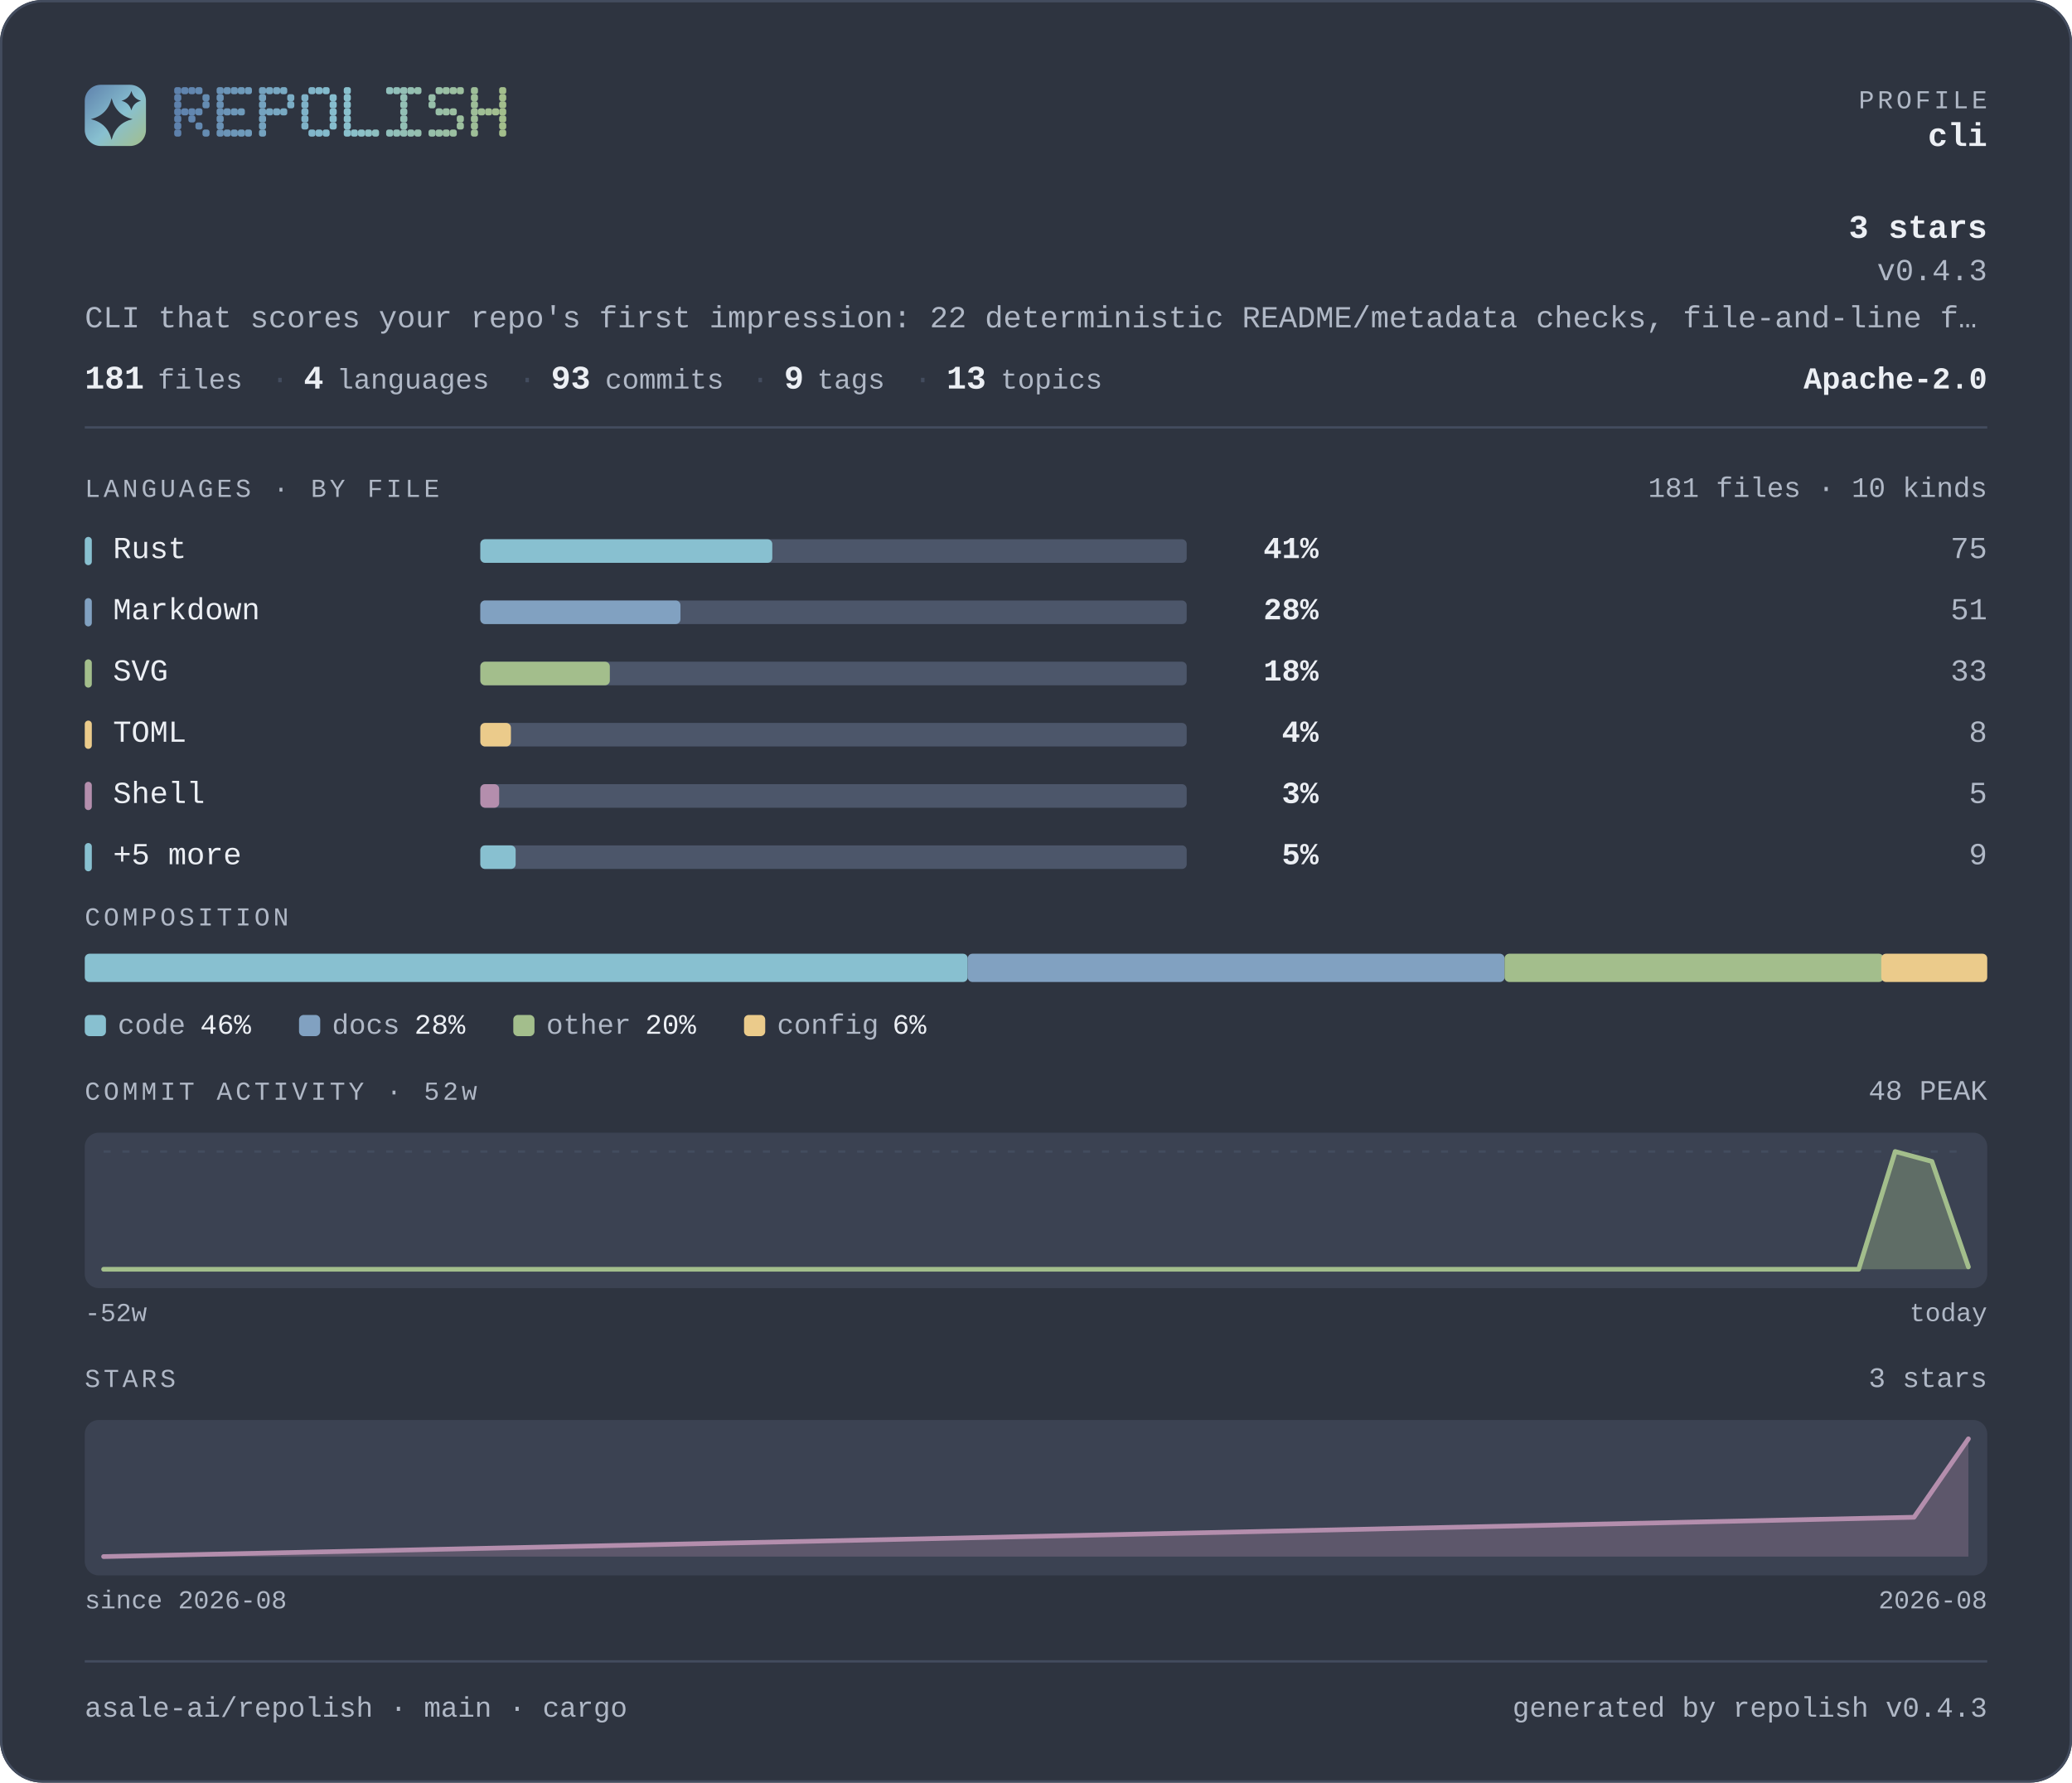
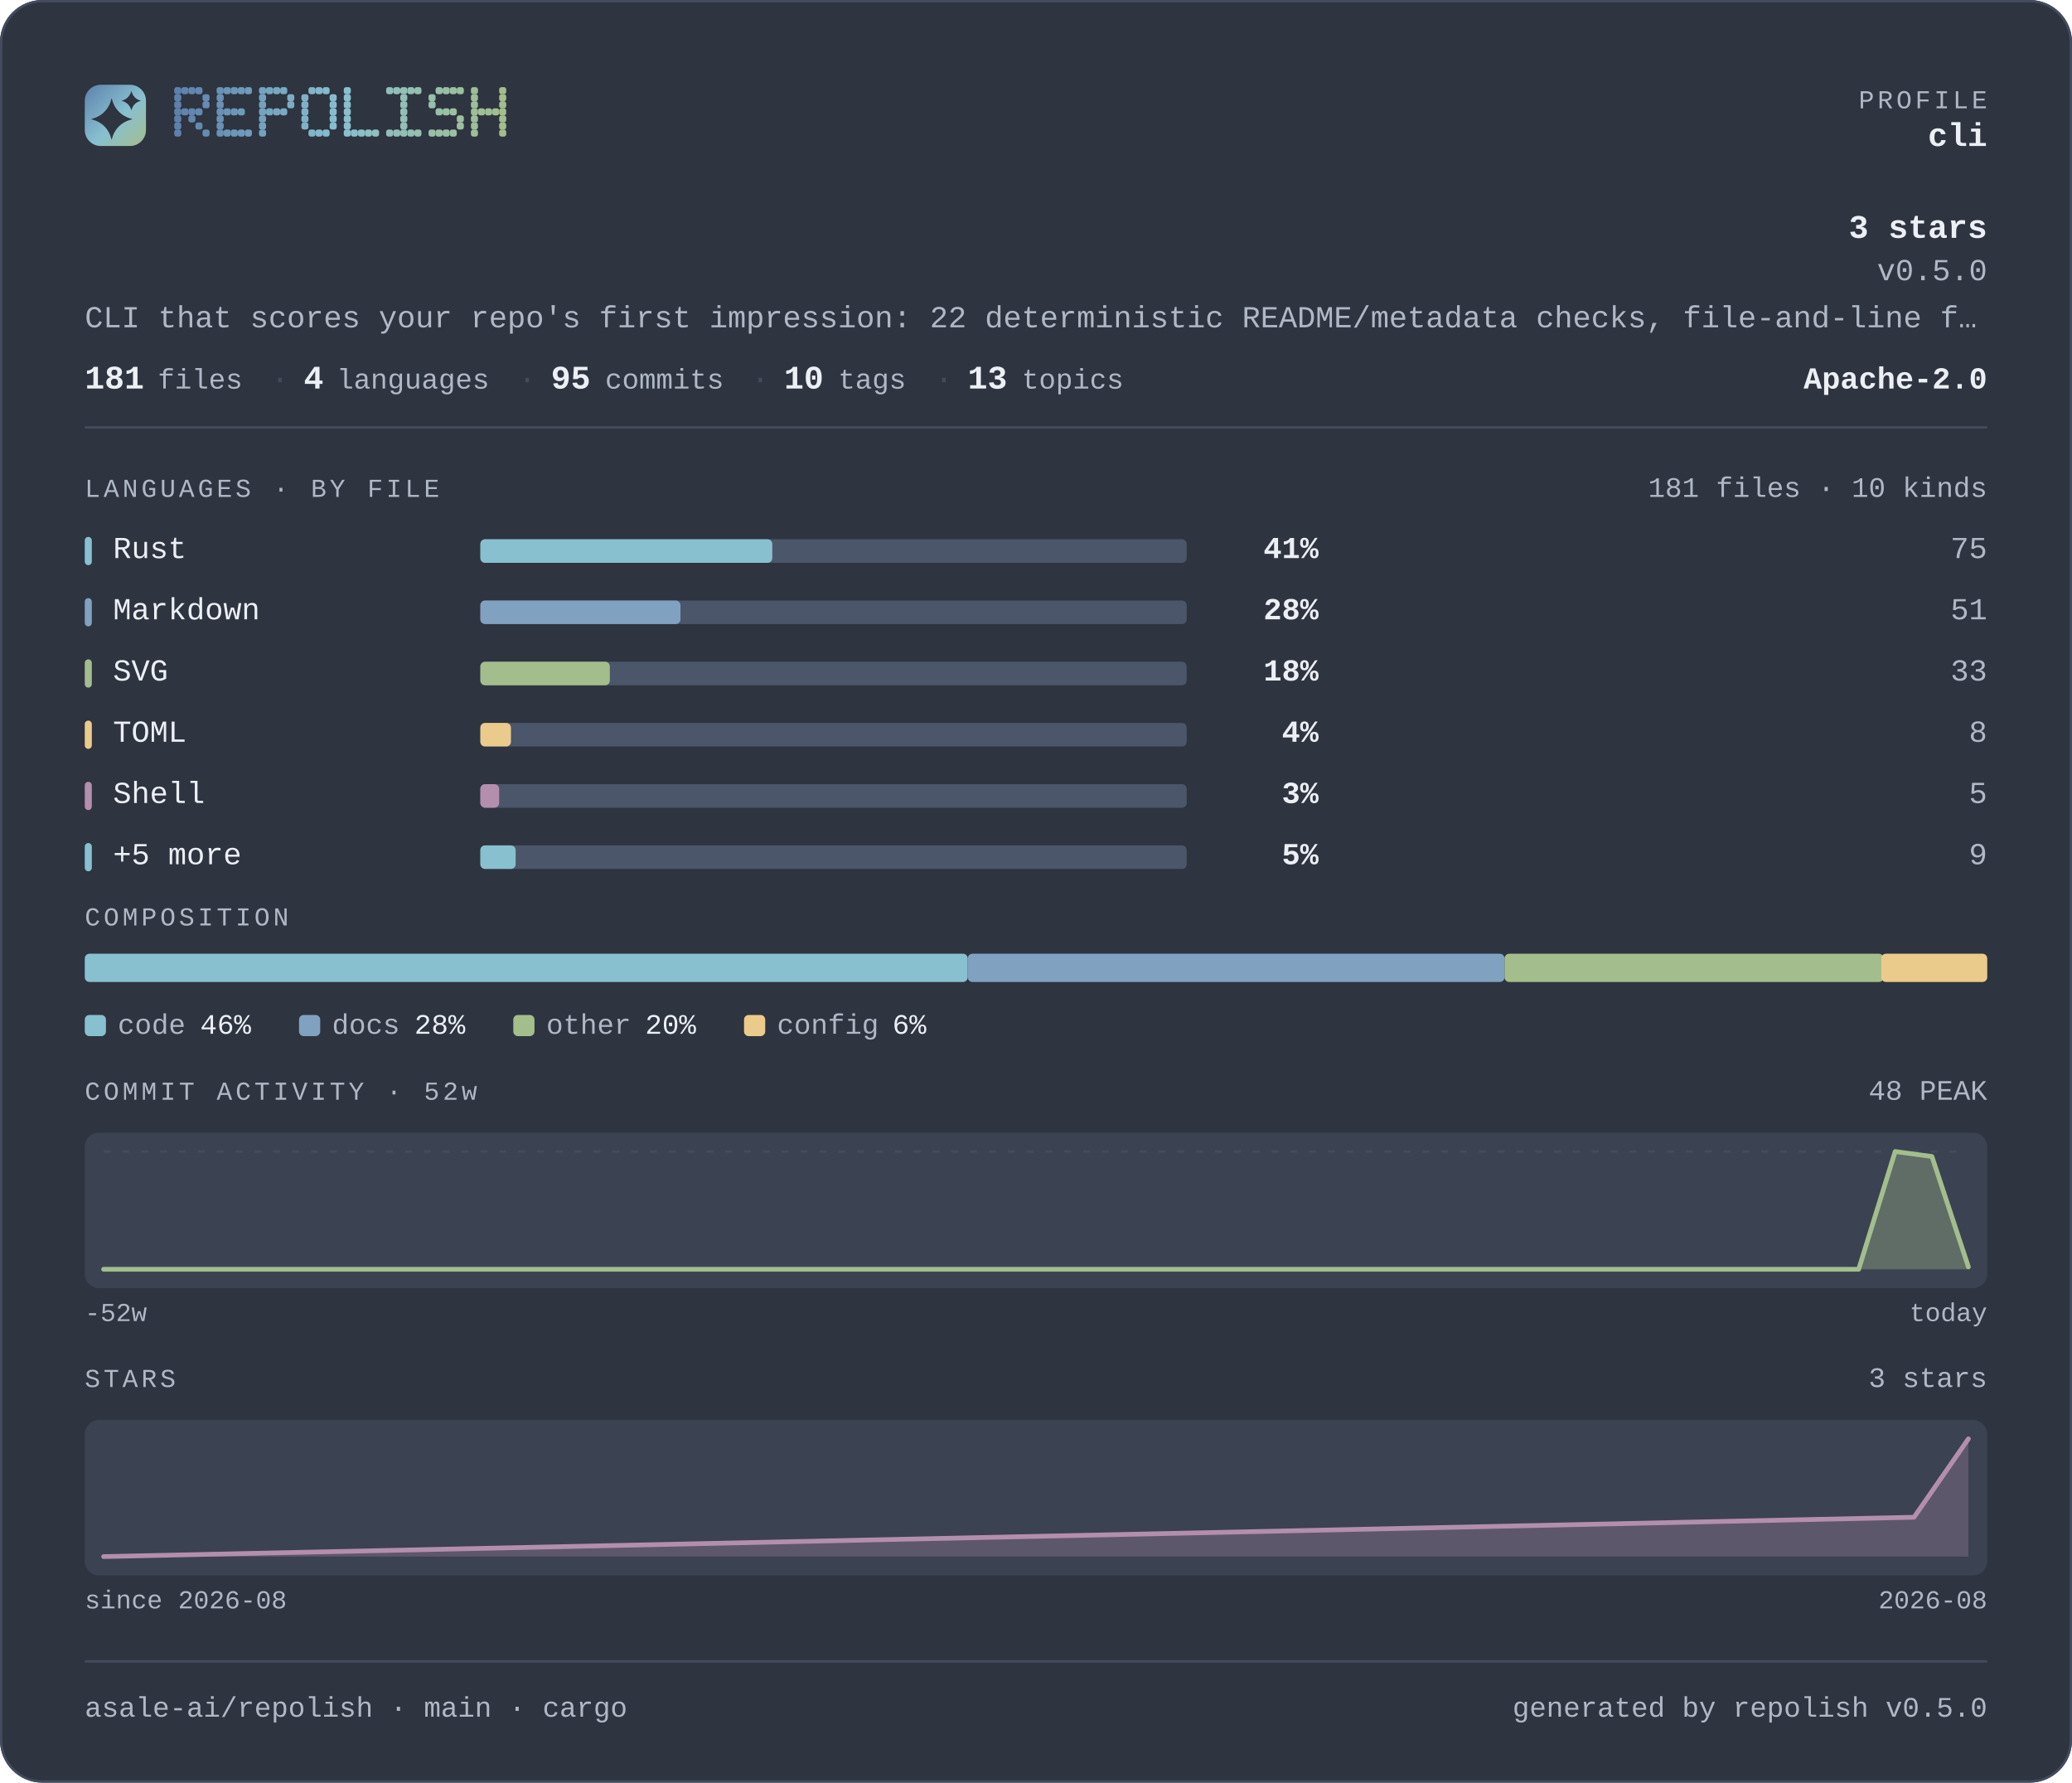
<svg xmlns="http://www.w3.org/2000/svg" width="880" height="757" viewBox="0 0 880 757" lang="en" role="img" aria-label="asale-ai/repolish — repository overview">
  <defs>
    <linearGradient id="brand" x1="0" y1="0" x2="1" y2="1">
      <stop offset="0" stop-color="#5e81ac" />
      <stop offset="0.55" stop-color="#88c0d0" />
      <stop offset="1" stop-color="#a3be8c" />
    </linearGradient>
  </defs>
  <style>
    .t { font-family: ui-monospace, SFMono-Regular, "SF Mono", Menlo, Consolas, "Liberation Mono", "Noto Sans Mono CJK SC", "Noto Sans Mono CJK JP", "Microsoft YaHei", "Hiragino Sans", "Yu Gothic", monospace; }
  </style>
  <rect x="0" y="0" width="880" height="757" rx="18.0" fill="#2e3440" />
  <rect x="0.5" y="0.5" width="879" height="756" rx="17.5" fill="none" stroke="#434c5e" />
  <rect x="36" y="36" width="26" height="26" rx="6.8" fill="url(#brand)" />
  <path d="M47.4 41.7Q49.2 48.8 56.3 50.6Q49.2 52.3 47.4 59.4Q45.7 52.3 38.6 50.6Q45.7 48.8 47.4 41.7Z" fill="#2e3440" />
  <path d="M55.8 38.6Q56.6 41.9 59.9 42.8Q56.6 43.6 55.8 46.9Q54.9 43.6 51.6 42.8Q54.9 41.9 55.8 38.6Z" fill="#2e3440" />
  <g fill="#5e81ac">
    <rect x="74" y="37" width="3" height="3" rx="1" />
    <rect x="74" y="40" width="3" height="3" rx="1" />
    <rect x="74" y="43" width="3" height="3" rx="1" />
    <rect x="74" y="46" width="3" height="3" rx="1" />
    <rect x="74" y="49" width="3" height="3" rx="1" />
    <rect x="74" y="52" width="3" height="3" rx="1" />
    <rect x="74" y="55" width="3" height="3" rx="1" />
  </g>
  <g fill="#6084ae">
    <rect x="77" y="37" width="3" height="3" rx="1" />
    <rect x="77" y="46" width="3" height="3" rx="1" />
  </g>
  <g fill="#6286af">
    <rect x="80" y="37" width="3" height="3" rx="1" />
    <rect x="80" y="46" width="3" height="3" rx="1" />
    <rect x="80" y="49" width="3" height="3" rx="1" />
  </g>
  <g fill="#6389b1">
    <rect x="83" y="37" width="3" height="3" rx="1" />
    <rect x="83" y="46" width="3" height="3" rx="1" />
    <rect x="83" y="52" width="3" height="3" rx="1" />
  </g>
  <g fill="#658cb2">
    <rect x="86" y="40" width="3" height="3" rx="1" />
    <rect x="86" y="43" width="3" height="3" rx="1" />
    <rect x="86" y="55" width="3" height="3" rx="1" />
  </g>
  <g fill="#6991b5">
    <rect x="92" y="37" width="3" height="3" rx="1" />
    <rect x="92" y="40" width="3" height="3" rx="1" />
    <rect x="92" y="43" width="3" height="3" rx="1" />
    <rect x="92" y="46" width="3" height="3" rx="1" />
    <rect x="92" y="49" width="3" height="3" rx="1" />
    <rect x="92" y="52" width="3" height="3" rx="1" />
    <rect x="92" y="55" width="3" height="3" rx="1" />
  </g>
  <g fill="#6b94b7">
    <rect x="95" y="37" width="3" height="3" rx="1" />
    <rect x="95" y="46" width="3" height="3" rx="1" />
    <rect x="95" y="55" width="3" height="3" rx="1" />
  </g>
  <g fill="#6d97b9">
    <rect x="98" y="37" width="3" height="3" rx="1" />
    <rect x="98" y="46" width="3" height="3" rx="1" />
    <rect x="98" y="55" width="3" height="3" rx="1" />
  </g>
  <g fill="#6e9aba">
    <rect x="101" y="37" width="3" height="3" rx="1" />
    <rect x="101" y="46" width="3" height="3" rx="1" />
    <rect x="101" y="55" width="3" height="3" rx="1" />
  </g>
  <g fill="#709cbc">
    <rect x="104" y="37" width="3" height="3" rx="1" />
    <rect x="104" y="55" width="3" height="3" rx="1" />
  </g>
  <g fill="#74a2bf">
    <rect x="110" y="37" width="3" height="3" rx="1" />
    <rect x="110" y="40" width="3" height="3" rx="1" />
    <rect x="110" y="43" width="3" height="3" rx="1" />
    <rect x="110" y="46" width="3" height="3" rx="1" />
    <rect x="110" y="49" width="3" height="3" rx="1" />
    <rect x="110" y="52" width="3" height="3" rx="1" />
    <rect x="110" y="55" width="3" height="3" rx="1" />
  </g>
  <g fill="#76a5c0">
    <rect x="113" y="37" width="3" height="3" rx="1" />
    <rect x="113" y="46" width="3" height="3" rx="1" />
  </g>
  <g fill="#78a7c2">
    <rect x="116" y="37" width="3" height="3" rx="1" />
    <rect x="116" y="46" width="3" height="3" rx="1" />
  </g>
  <g fill="#79aac3">
    <rect x="119" y="37" width="3" height="3" rx="1" />
    <rect x="119" y="46" width="3" height="3" rx="1" />
  </g>
  <g fill="#7badc5">
    <rect x="122" y="40" width="3" height="3" rx="1" />
    <rect x="122" y="43" width="3" height="3" rx="1" />
  </g>
  <g fill="#7fb2c8">
    <rect x="128" y="40" width="3" height="3" rx="1" />
    <rect x="128" y="43" width="3" height="3" rx="1" />
    <rect x="128" y="46" width="3" height="3" rx="1" />
    <rect x="128" y="49" width="3" height="3" rx="1" />
    <rect x="128" y="52" width="3" height="3" rx="1" />
  </g>
  <g fill="#81b5ca">
    <rect x="131" y="37" width="3" height="3" rx="1" />
    <rect x="131" y="55" width="3" height="3" rx="1" />
  </g>
  <g fill="#83b8cb">
    <rect x="134" y="37" width="3" height="3" rx="1" />
    <rect x="134" y="55" width="3" height="3" rx="1" />
  </g>
  <g fill="#84bbcd">
    <rect x="137" y="37" width="3" height="3" rx="1" />
    <rect x="137" y="55" width="3" height="3" rx="1" />
  </g>
  <g fill="#86bdce">
    <rect x="140" y="40" width="3" height="3" rx="1" />
    <rect x="140" y="43" width="3" height="3" rx="1" />
    <rect x="140" y="46" width="3" height="3" rx="1" />
    <rect x="140" y="49" width="3" height="3" rx="1" />
    <rect x="140" y="52" width="3" height="3" rx="1" />
  </g>
  <g fill="#89c0cd">
    <rect x="146" y="37" width="3" height="3" rx="1" />
    <rect x="146" y="40" width="3" height="3" rx="1" />
    <rect x="146" y="43" width="3" height="3" rx="1" />
    <rect x="146" y="46" width="3" height="3" rx="1" />
    <rect x="146" y="49" width="3" height="3" rx="1" />
    <rect x="146" y="52" width="3" height="3" rx="1" />
    <rect x="146" y="55" width="3" height="3" rx="1" />
  </g>
  <g fill="#8ac0ca">
    <rect x="149" y="55" width="3" height="3" rx="1" />
  </g>
  <g fill="#8cc0c7">
    <rect x="152" y="55" width="3" height="3" rx="1" />
  </g>
  <g fill="#8dc0c4">
    <rect x="155" y="55" width="3" height="3" rx="1" />
  </g>
  <g fill="#8ec0c1">
    <rect x="158" y="55" width="3" height="3" rx="1" />
  </g>
  <g fill="#90bfbb">
    <rect x="164" y="37" width="3" height="3" rx="1" />
    <rect x="164" y="55" width="3" height="3" rx="1" />
  </g>
  <g fill="#91bfb8">
    <rect x="167" y="37" width="3" height="3" rx="1" />
    <rect x="167" y="55" width="3" height="3" rx="1" />
  </g>
  <g fill="#93bfb5">
    <rect x="170" y="37" width="3" height="3" rx="1" />
    <rect x="170" y="40" width="3" height="3" rx="1" />
    <rect x="170" y="43" width="3" height="3" rx="1" />
    <rect x="170" y="46" width="3" height="3" rx="1" />
    <rect x="170" y="49" width="3" height="3" rx="1" />
    <rect x="170" y="52" width="3" height="3" rx="1" />
    <rect x="170" y="55" width="3" height="3" rx="1" />
  </g>
  <g fill="#94bfb2">
    <rect x="173" y="37" width="3" height="3" rx="1" />
    <rect x="173" y="55" width="3" height="3" rx="1" />
  </g>
  <g fill="#95bfaf">
    <rect x="176" y="37" width="3" height="3" rx="1" />
    <rect x="176" y="55" width="3" height="3" rx="1" />
  </g>
  <g fill="#97bfaa">
    <rect x="182" y="40" width="3" height="3" rx="1" />
    <rect x="182" y="43" width="3" height="3" rx="1" />
    <rect x="182" y="55" width="3" height="3" rx="1" />
  </g>
  <g fill="#98bfa7">
    <rect x="185" y="37" width="3" height="3" rx="1" />
    <rect x="185" y="46" width="3" height="3" rx="1" />
    <rect x="185" y="55" width="3" height="3" rx="1" />
  </g>
  <g fill="#9abfa4">
    <rect x="188" y="37" width="3" height="3" rx="1" />
    <rect x="188" y="46" width="3" height="3" rx="1" />
    <rect x="188" y="55" width="3" height="3" rx="1" />
  </g>
  <g fill="#9bbfa1">
    <rect x="191" y="37" width="3" height="3" rx="1" />
    <rect x="191" y="46" width="3" height="3" rx="1" />
    <rect x="191" y="55" width="3" height="3" rx="1" />
  </g>
  <g fill="#9cbf9e">
    <rect x="194" y="37" width="3" height="3" rx="1" />
    <rect x="194" y="49" width="3" height="3" rx="1" />
    <rect x="194" y="52" width="3" height="3" rx="1" />
  </g>
  <g fill="#9ebe98">
    <rect x="200" y="37" width="3" height="3" rx="1" />
    <rect x="200" y="40" width="3" height="3" rx="1" />
    <rect x="200" y="43" width="3" height="3" rx="1" />
    <rect x="200" y="46" width="3" height="3" rx="1" />
    <rect x="200" y="49" width="3" height="3" rx="1" />
    <rect x="200" y="52" width="3" height="3" rx="1" />
    <rect x="200" y="55" width="3" height="3" rx="1" />
  </g>
  <g fill="#9fbe95">
    <rect x="203" y="46" width="3" height="3" rx="1" />
  </g>
  <g fill="#a1be92">
    <rect x="206" y="46" width="3" height="3" rx="1" />
  </g>
  <g fill="#a2be8f">
    <rect x="209" y="46" width="3" height="3" rx="1" />
  </g>
  <g fill="#a3be8c">
    <rect x="212" y="37" width="3" height="3" rx="1" />
    <rect x="212" y="40" width="3" height="3" rx="1" />
    <rect x="212" y="43" width="3" height="3" rx="1" />
    <rect x="212" y="46" width="3" height="3" rx="1" />
    <rect x="212" y="49" width="3" height="3" rx="1" />
    <rect x="212" y="52" width="3" height="3" rx="1" />
    <rect x="212" y="55" width="3" height="3" rx="1" />
  </g>
  <text class="t" x="844" y="46" font-size="11" fill="#b0b8c6" text-anchor="end" letter-spacing="1.4">PROFILE</text>
  <text class="t" x="844" y="62" font-size="14" fill="#eceff4" text-anchor="end" font-weight="700">cli</text>
  <text class="t" x="844" y="101" font-size="14" fill="#eceff4" text-anchor="end" font-weight="700">3 stars</text>
-   <text class="t" x="844" y="119" font-size="13" fill="#b0b8c6" text-anchor="end">v0.4.3</text>
+   <text class="t" x="844" y="119" font-size="13" fill="#b0b8c6" text-anchor="end">v0.5.0</text>
  <text class="t" x="36" y="139" font-size="13" fill="#b0b8c6" text-anchor="start">CLI that scores your repo's first impression: 22 deterministic README/metadata checks, file-and-line f…</text>
  <text class="t" x="36" y="165" font-size="14" fill="#eceff4" text-anchor="start" font-weight="700">181</text>
  <text class="t" x="67" y="165" font-size="12" fill="#b0b8c6" text-anchor="start">files</text>
  <text class="t" x="115" y="165" font-size="13" fill="#434c5e" text-anchor="start">·</text>
  <text class="t" x="129" y="165" font-size="14" fill="#eceff4" text-anchor="start" font-weight="700">4</text>
  <text class="t" x="143" y="165" font-size="12" fill="#b0b8c6" text-anchor="start">languages</text>
  <text class="t" x="220" y="165" font-size="13" fill="#434c5e" text-anchor="start">·</text>
-   <text class="t" x="234" y="165" font-size="14" fill="#eceff4" text-anchor="start" font-weight="700">93</text>
+   <text class="t" x="234" y="165" font-size="14" fill="#eceff4" text-anchor="start" font-weight="700">95</text>
  <text class="t" x="257" y="165" font-size="12" fill="#b0b8c6" text-anchor="start">commits</text>
  <text class="t" x="319" y="165" font-size="13" fill="#434c5e" text-anchor="start">·</text>
-   <text class="t" x="333" y="165" font-size="14" fill="#eceff4" text-anchor="start" font-weight="700">9</text>
-   <text class="t" x="347" y="165" font-size="12" fill="#b0b8c6" text-anchor="start">tags</text>
-   <text class="t" x="388" y="165" font-size="13" fill="#434c5e" text-anchor="start">·</text>
-   <text class="t" x="402" y="165" font-size="14" fill="#eceff4" text-anchor="start" font-weight="700">13</text>
-   <text class="t" x="425" y="165" font-size="12" fill="#b0b8c6" text-anchor="start">topics</text>
+   <text class="t" x="333" y="165" font-size="14" fill="#eceff4" text-anchor="start" font-weight="700">10</text>
+   <text class="t" x="356" y="165" font-size="12" fill="#b0b8c6" text-anchor="start">tags</text>
+   <text class="t" x="397" y="165" font-size="13" fill="#434c5e" text-anchor="start">·</text>
+   <text class="t" x="411" y="165" font-size="14" fill="#eceff4" text-anchor="start" font-weight="700">13</text>
+   <text class="t" x="434" y="165" font-size="12" fill="#b0b8c6" text-anchor="start">topics</text>
  <text class="t" x="844" y="165" font-size="13" fill="#eceff4" text-anchor="end" font-weight="700">Apache-2.0</text>
  <rect x="36" y="181" width="808" height="1" fill="#434c5e" />
  <text class="t" x="36" y="211" font-size="11" fill="#b0b8c6" text-anchor="start" letter-spacing="1.4">LANGUAGES · BY FILE</text>
  <text class="t" x="844" y="211" font-size="12" fill="#b0b8c6" text-anchor="end">181 files · 10 kinds</text>
  <rect x="36" y="228" width="3" height="12" rx="1.5" fill="#88c0d0" />
  <text class="t" x="48" y="237" font-size="13" fill="#eceff4" text-anchor="start">Rust</text>
  <rect x="204" y="229" width="300" height="10" rx="2.0" fill="#4c566a" />
  <rect x="204" y="229" width="124" height="10" rx="2.0" fill="#88c0d0" />
  <text class="t" x="560" y="237" font-size="13" fill="#eceff4" text-anchor="end" font-weight="700">41%</text>
  <text class="t" x="844" y="237" font-size="13" fill="#b0b8c6" text-anchor="end">75</text>
  <rect x="36" y="254" width="3" height="12" rx="1.5" fill="#81a1c1" />
  <text class="t" x="48" y="263" font-size="13" fill="#eceff4" text-anchor="start">Markdown</text>
  <rect x="204" y="255" width="300" height="10" rx="2.0" fill="#4c566a" />
  <rect x="204" y="255" width="85" height="10" rx="2.0" fill="#81a1c1" />
  <text class="t" x="560" y="263" font-size="13" fill="#eceff4" text-anchor="end" font-weight="700">28%</text>
  <text class="t" x="844" y="263" font-size="13" fill="#b0b8c6" text-anchor="end">51</text>
  <rect x="36" y="280" width="3" height="12" rx="1.5" fill="#a3be8c" />
  <text class="t" x="48" y="289" font-size="13" fill="#eceff4" text-anchor="start">SVG</text>
  <rect x="204" y="281" width="300" height="10" rx="2.0" fill="#4c566a" />
  <rect x="204" y="281" width="55" height="10" rx="2.0" fill="#a3be8c" />
  <text class="t" x="560" y="289" font-size="13" fill="#eceff4" text-anchor="end" font-weight="700">18%</text>
  <text class="t" x="844" y="289" font-size="13" fill="#b0b8c6" text-anchor="end">33</text>
  <rect x="36" y="306" width="3" height="12" rx="1.5" fill="#ebcb8b" />
  <text class="t" x="48" y="315" font-size="13" fill="#eceff4" text-anchor="start">TOML</text>
  <rect x="204" y="307" width="300" height="10" rx="2.0" fill="#4c566a" />
  <rect x="204" y="307" width="13" height="10" rx="2.0" fill="#ebcb8b" />
  <text class="t" x="560" y="315" font-size="13" fill="#eceff4" text-anchor="end" font-weight="700">4%</text>
  <text class="t" x="844" y="315" font-size="13" fill="#b0b8c6" text-anchor="end">8</text>
  <rect x="36" y="332" width="3" height="12" rx="1.5" fill="#b48ead" />
  <text class="t" x="48" y="341" font-size="13" fill="#eceff4" text-anchor="start">Shell</text>
  <rect x="204" y="333" width="300" height="10" rx="2.0" fill="#4c566a" />
  <rect x="204" y="333" width="8" height="10" rx="2.0" fill="#b48ead" />
  <text class="t" x="560" y="341" font-size="13" fill="#eceff4" text-anchor="end" font-weight="700">3%</text>
  <text class="t" x="844" y="341" font-size="13" fill="#b0b8c6" text-anchor="end">5</text>
  <rect x="36" y="358" width="3" height="12" rx="1.5" fill="#88c0d0" />
  <text class="t" x="48" y="367" font-size="13" fill="#eceff4" text-anchor="start">+5 more</text>
  <rect x="204" y="359" width="300" height="10" rx="2.0" fill="#4c566a" />
  <rect x="204" y="359" width="15" height="10" rx="2.0" fill="#88c0d0" />
  <text class="t" x="560" y="367" font-size="13" fill="#eceff4" text-anchor="end" font-weight="700">5%</text>
  <text class="t" x="844" y="367" font-size="13" fill="#b0b8c6" text-anchor="end">9</text>
  <text class="t" x="36" y="393" font-size="11" fill="#b0b8c6" text-anchor="start" letter-spacing="1.4">COMPOSITION</text>
  <rect x="36" y="405" width="375" height="12" rx="2.0" fill="#88c0d0" />
  <rect x="411" y="405" width="228" height="12" rx="2.0" fill="#81a1c1" />
  <rect x="639" y="405" width="161" height="12" rx="2.0" fill="#a3be8c" />
  <rect x="799" y="405" width="45" height="12" rx="2.0" fill="#ebcb8b" />
  <rect x="36" y="431" width="9" height="9" rx="2.0" fill="#88c0d0" />
  <text class="t" x="50" y="439" font-size="12" fill="#b0b8c6" text-anchor="start">code</text>
  <text class="t" x="85" y="439" font-size="12" fill="#eceff4" text-anchor="start">46%</text>
  <rect x="127" y="431" width="9" height="9" rx="2.0" fill="#81a1c1" />
  <text class="t" x="141" y="439" font-size="12" fill="#b0b8c6" text-anchor="start">docs</text>
  <text class="t" x="176" y="439" font-size="12" fill="#eceff4" text-anchor="start">28%</text>
  <rect x="218" y="431" width="9" height="9" rx="2.0" fill="#a3be8c" />
  <text class="t" x="232" y="439" font-size="12" fill="#b0b8c6" text-anchor="start">other</text>
  <text class="t" x="274" y="439" font-size="12" fill="#eceff4" text-anchor="start">20%</text>
  <rect x="316" y="431" width="9" height="9" rx="2.0" fill="#ebcb8b" />
  <text class="t" x="330" y="439" font-size="12" fill="#b0b8c6" text-anchor="start">config</text>
  <text class="t" x="379" y="439" font-size="12" fill="#eceff4" text-anchor="start">6%</text>
  <text class="t" x="36" y="467" font-size="11" fill="#b0b8c6" text-anchor="start" letter-spacing="1.4">COMMIT ACTIVITY · 52w</text>
  <text class="t" x="844" y="467" font-size="12" fill="#b0b8c6" text-anchor="end">48 PEAK</text>
  <rect x="36" y="481" width="808" height="66" rx="6.0" fill="#3b4252" />
  <line x1="44" y1="489" x2="836" y2="489" stroke="#434c5e" stroke-width="1" stroke-dasharray="3 5" />
-   <path d="M44.0 539.0 L59.5 539.0 L75.1 539.0 L90.6 539.0 L106.1 539.0 L121.6 539.0 L137.2 539.0 L152.7 539.0 L168.2 539.0 L183.8 539.0 L199.3 539.0 L214.8 539.0 L230.4 539.0 L245.9 539.0 L261.4 539.0 L276.9 539.0 L292.5 539.0 L308.0 539.0 L323.5 539.0 L339.1 539.0 L354.6 539.0 L370.1 539.0 L385.6 539.0 L401.2 539.0 L416.7 539.0 L432.2 539.0 L447.8 539.0 L463.3 539.0 L478.8 539.0 L494.4 539.0 L509.9 539.0 L525.4 539.0 L540.9 539.0 L556.5 539.0 L572.0 539.0 L587.5 539.0 L603.1 539.0 L618.6 539.0 L634.1 539.0 L649.6 539.0 L665.2 539.0 L680.7 539.0 L696.2 539.0 L711.8 539.0 L727.3 539.0 L742.8 539.0 L758.4 539.0 L773.9 539.0 L789.4 539.0 L804.9 489.0 L820.5 493.2 L836.0 538.0 L836.0 539 L44 539 Z" fill="#a3be8c" fill-opacity="0.35" />
-   <path d="M44.0 539.0 L59.5 539.0 L75.1 539.0 L90.6 539.0 L106.1 539.0 L121.6 539.0 L137.2 539.0 L152.7 539.0 L168.2 539.0 L183.8 539.0 L199.3 539.0 L214.8 539.0 L230.4 539.0 L245.9 539.0 L261.4 539.0 L276.9 539.0 L292.5 539.0 L308.0 539.0 L323.5 539.0 L339.1 539.0 L354.6 539.0 L370.1 539.0 L385.6 539.0 L401.2 539.0 L416.7 539.0 L432.2 539.0 L447.8 539.0 L463.3 539.0 L478.8 539.0 L494.4 539.0 L509.9 539.0 L525.4 539.0 L540.9 539.0 L556.5 539.0 L572.0 539.0 L587.5 539.0 L603.1 539.0 L618.6 539.0 L634.1 539.0 L649.6 539.0 L665.2 539.0 L680.7 539.0 L696.2 539.0 L711.8 539.0 L727.3 539.0 L742.8 539.0 L758.4 539.0 L773.9 539.0 L789.4 539.0 L804.9 489.0 L820.5 493.2 L836.0 538.0" fill="none" stroke="#a3be8c" stroke-width="2" stroke-linejoin="round" stroke-linecap="round" />
+   <path d="M44.0 539.0 L59.5 539.0 L75.1 539.0 L90.6 539.0 L106.1 539.0 L121.6 539.0 L137.2 539.0 L152.7 539.0 L168.2 539.0 L183.8 539.0 L199.3 539.0 L214.8 539.0 L230.4 539.0 L245.9 539.0 L261.4 539.0 L276.9 539.0 L292.5 539.0 L308.0 539.0 L323.5 539.0 L339.1 539.0 L354.6 539.0 L370.1 539.0 L385.6 539.0 L401.2 539.0 L416.7 539.0 L432.2 539.0 L447.8 539.0 L463.3 539.0 L478.8 539.0 L494.4 539.0 L509.9 539.0 L525.4 539.0 L540.9 539.0 L556.5 539.0 L572.0 539.0 L587.5 539.0 L603.1 539.0 L618.6 539.0 L634.1 539.0 L649.6 539.0 L665.2 539.0 L680.7 539.0 L696.2 539.0 L711.8 539.0 L727.3 539.0 L742.8 539.0 L758.4 539.0 L773.9 539.0 L789.4 539.0 L804.9 489.0 L820.5 491.1 L836.0 538.0 L836.0 539 L44 539 Z" fill="#a3be8c" fill-opacity="0.35" />
+   <path d="M44.0 539.0 L59.5 539.0 L75.1 539.0 L90.6 539.0 L106.1 539.0 L121.6 539.0 L137.2 539.0 L152.7 539.0 L168.2 539.0 L183.8 539.0 L199.3 539.0 L214.8 539.0 L230.4 539.0 L245.9 539.0 L261.4 539.0 L276.9 539.0 L292.5 539.0 L308.0 539.0 L323.5 539.0 L339.1 539.0 L354.6 539.0 L370.1 539.0 L385.6 539.0 L401.2 539.0 L416.7 539.0 L432.2 539.0 L447.8 539.0 L463.3 539.0 L478.8 539.0 L494.4 539.0 L509.9 539.0 L525.4 539.0 L540.9 539.0 L556.5 539.0 L572.0 539.0 L587.5 539.0 L603.1 539.0 L618.6 539.0 L634.1 539.0 L649.6 539.0 L665.2 539.0 L680.7 539.0 L696.2 539.0 L711.8 539.0 L727.3 539.0 L742.8 539.0 L758.4 539.0 L773.9 539.0 L789.4 539.0 L804.9 489.0 L820.5 491.1 L836.0 538.0" fill="none" stroke="#a3be8c" stroke-width="2" stroke-linejoin="round" stroke-linecap="round" />
  <text class="t" x="36" y="561" font-size="11" fill="#b0b8c6" text-anchor="start">-52w</text>
  <text class="t" x="844" y="561" font-size="11" fill="#b0b8c6" text-anchor="end">today</text>
  <text class="t" x="36" y="589" font-size="11" fill="#b0b8c6" text-anchor="start" letter-spacing="1.4">STARS</text>
  <text class="t" x="844" y="589" font-size="12" fill="#b0b8c6" text-anchor="end">3 stars</text>
  <rect x="36" y="603" width="808" height="66" rx="6.0" fill="#3b4252" />
  <path d="M44.0 661.0 L812.9 644.3 L836.0 611.0 L836.0 661 L44.0 661 Z" fill="#b48ead" fill-opacity="0.28" />
  <path d="M44.0 661.0 L812.9 644.3 L836.0 611.0" fill="none" stroke="#b48ead" stroke-width="2" stroke-linejoin="round" stroke-linecap="round" />
  <text class="t" x="36" y="683" font-size="11" fill="#b0b8c6" text-anchor="start">since 2026-08</text>
  <text class="t" x="844" y="683" font-size="11" fill="#b0b8c6" text-anchor="end">2026-08</text>
  <rect x="36" y="705" width="808" height="1" fill="#434c5e" />
  <text class="t" x="36" y="729" font-size="12" fill="#b0b8c6" text-anchor="start">asale-ai/repolish · main · cargo</text>
-   <text class="t" x="844" y="729" font-size="12" fill="#b0b8c6" text-anchor="end">generated by repolish v0.4.3</text>
+   <text class="t" x="844" y="729" font-size="12" fill="#b0b8c6" text-anchor="end">generated by repolish v0.5.0</text>
</svg>
